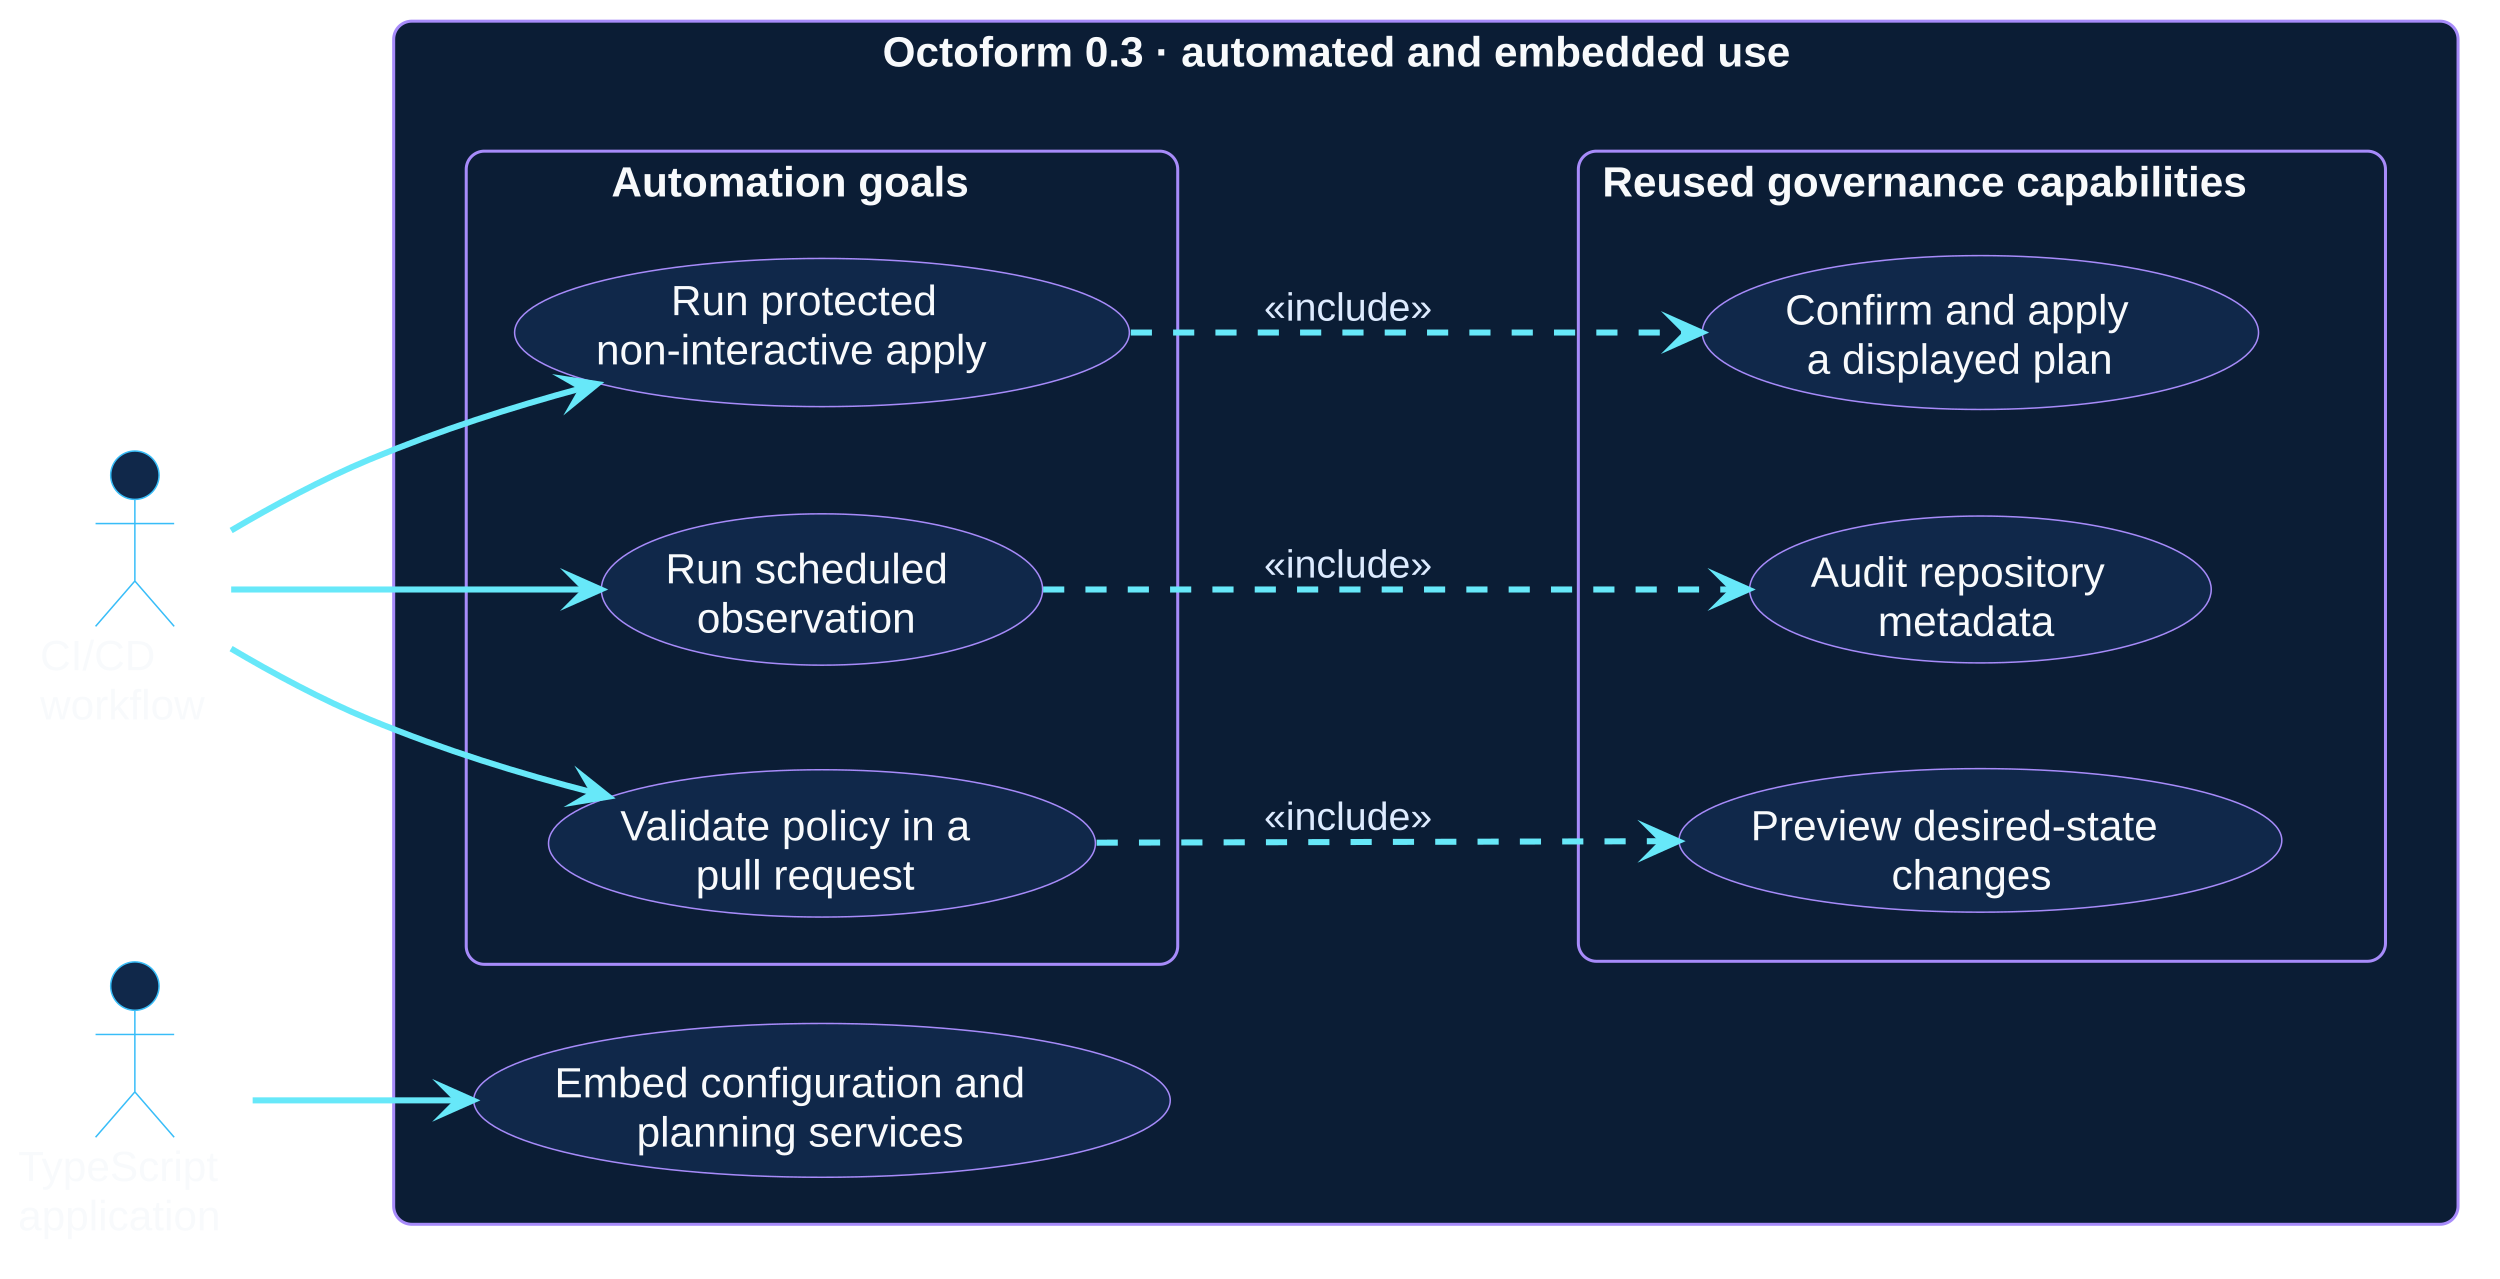
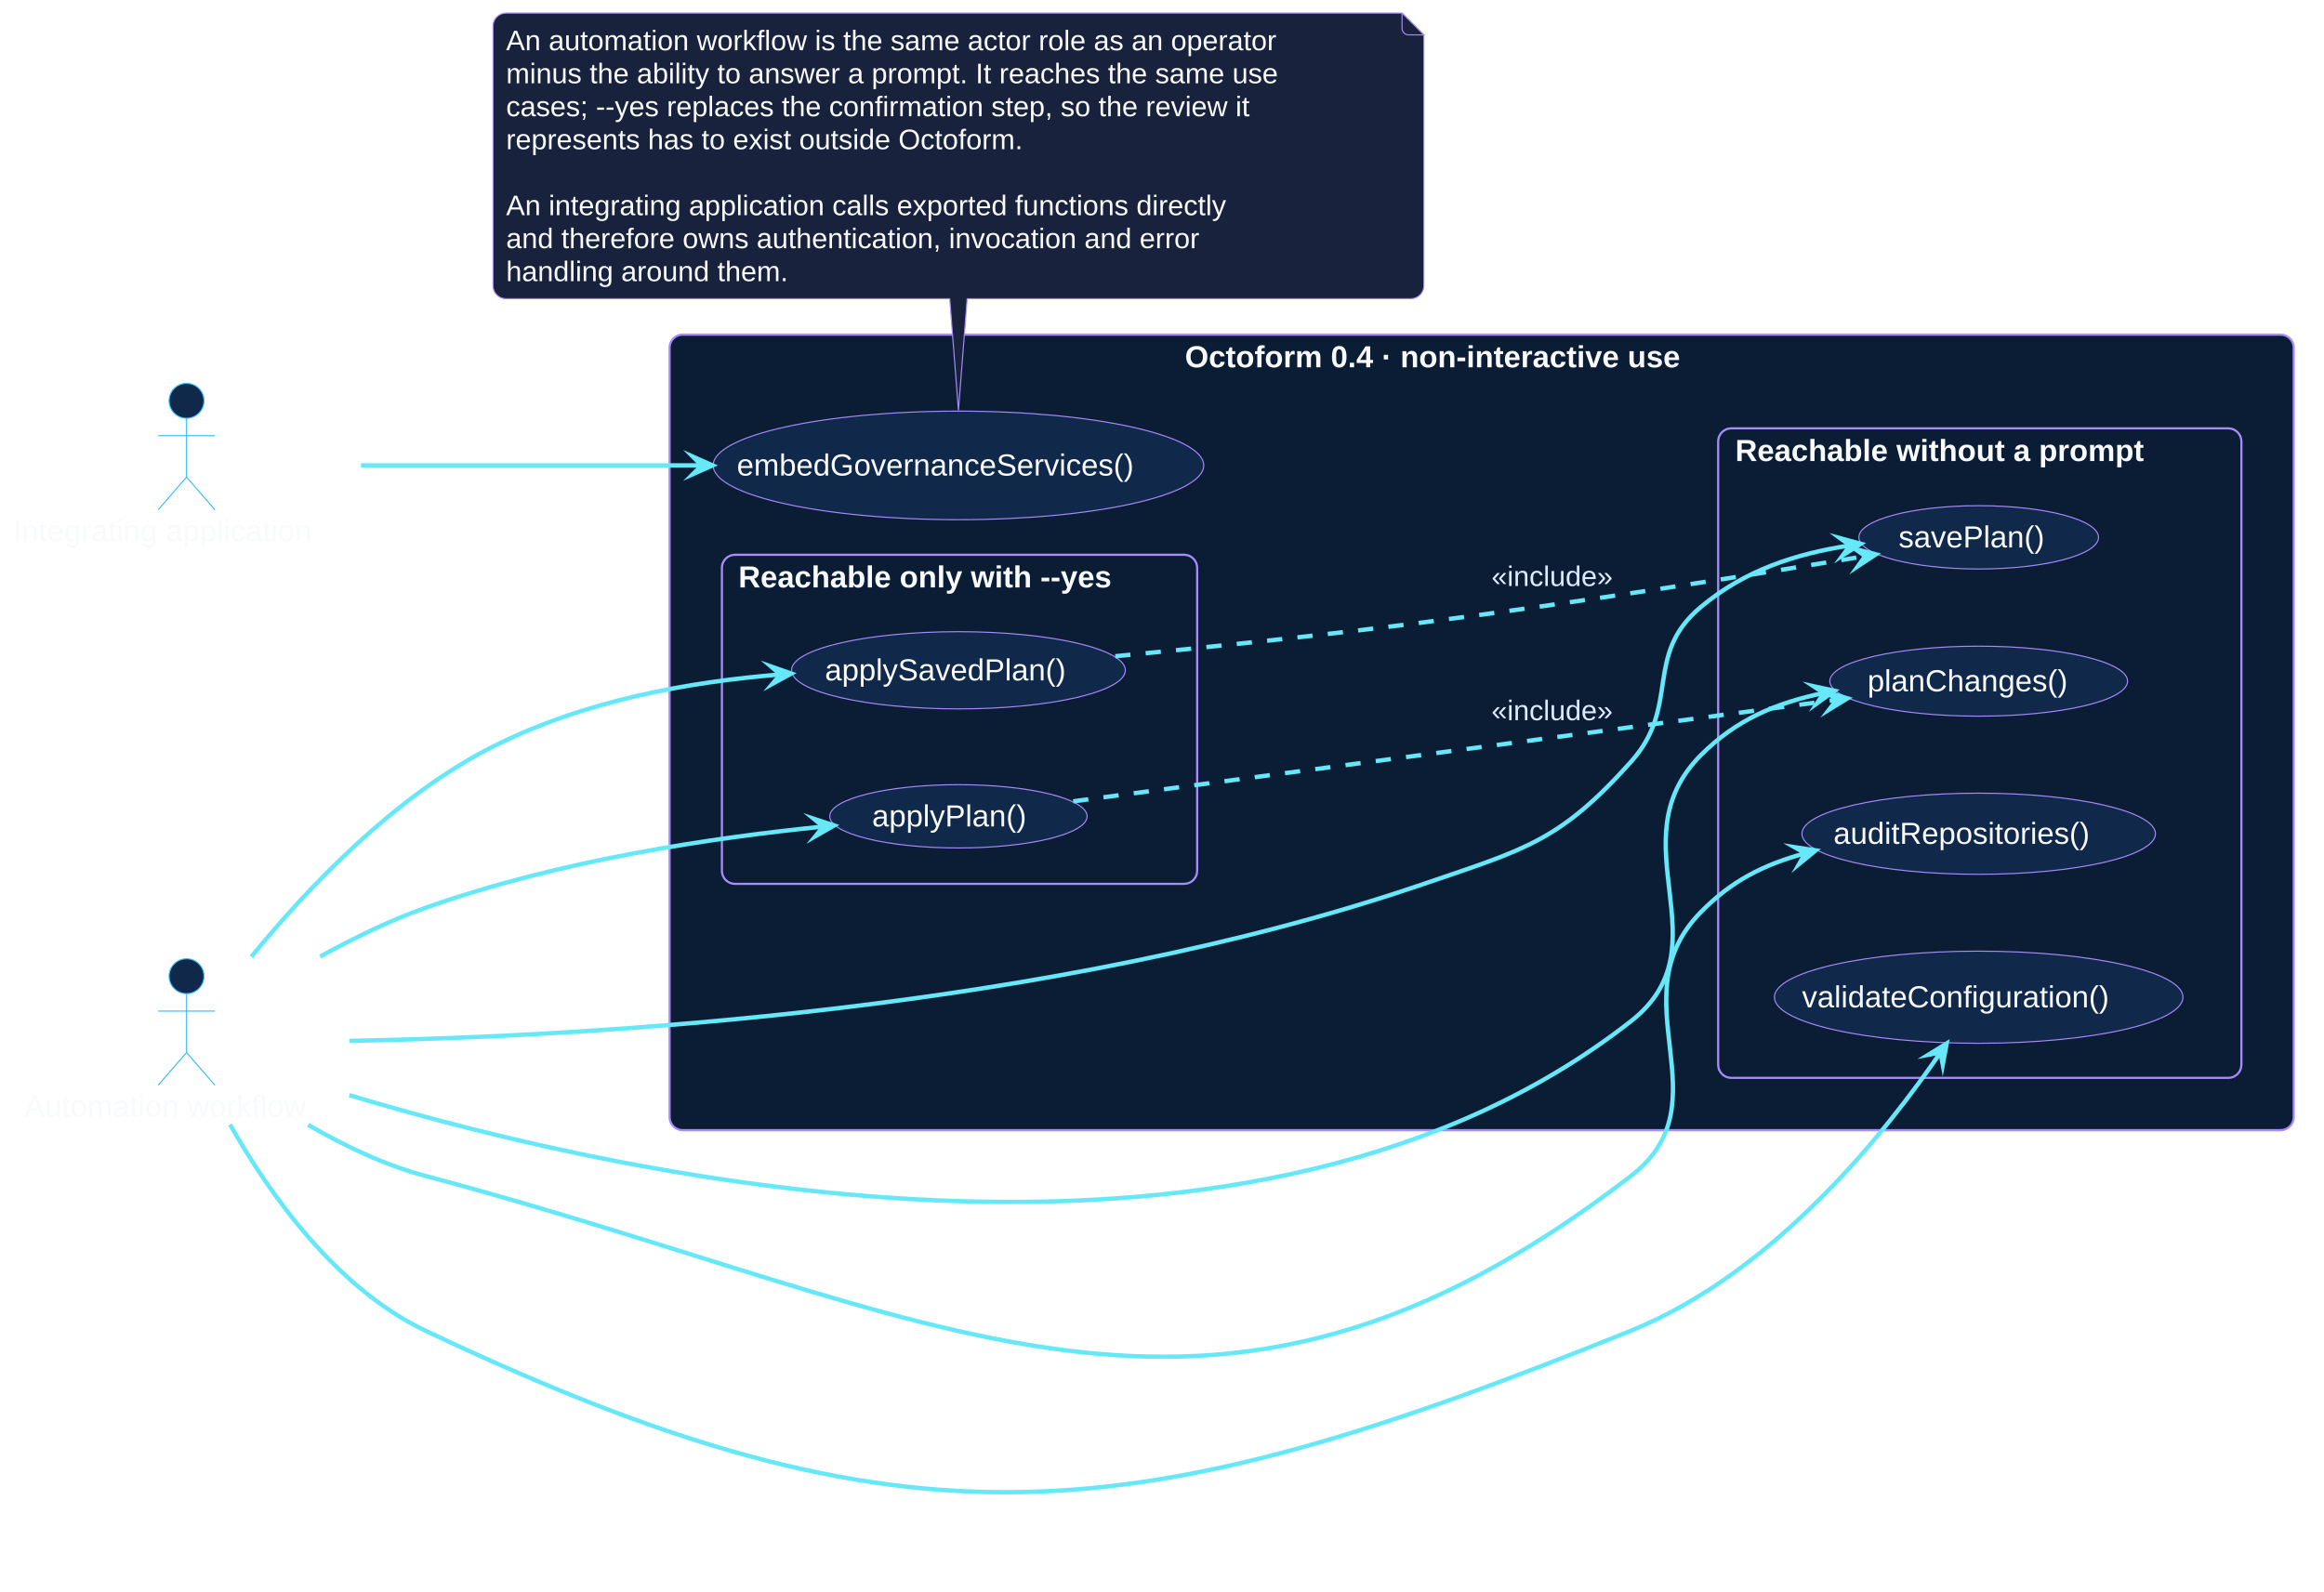
- <svg xmlns="http://www.w3.org/2000/svg" contentStyleType="text/css" data-diagram-type="DESCRIPTION" height="423px" preserveAspectRatio="none" style="width:827px;height:423px;" version="1.1" viewBox="0 0 827 423" width="827px" zoomAndPan="magnify">
+ <svg xmlns="http://www.w3.org/2000/svg" contentStyleType="text/css" data-diagram-type="DESCRIPTION" height="730px" preserveAspectRatio="none" style="width:1066px;height:730px;" version="1.1" viewBox="0 0 1066 730" width="1066px" zoomAndPan="magnify">
  <defs />
  <g>
-     <g class="cluster" data-qualified-name="Octoform 0.3 . automated and embedded use" data-source-line="7" id="ent0003">
-       <rect fill="#0B1D35" height="398" rx="6" ry="6" style="stroke:#A78BFA;stroke-width:1;" width="682.89" x="130.23" y="7" />
-       <text fill="#F8FAFC" font-family="Arial" font-size="14" font-weight="700" lengthAdjust="spacing" textLength="359.434" x="291.958" y="21.995">Octoform 0.3 · automated and embedded use</text>
+     <g class="cluster" data-qualified-name="Octoform 0.4 . non-interactive use" data-source-line="7" id="ent0003">
+       <rect fill="#0B1D35" height="365" rx="6" ry="6" style="stroke:#A78BFA;stroke-width:1;" width="744.98" x="307.13" y="153.53" />
+       <text fill="#F8FAFC" font-family="Arial" font-size="14" font-weight="700" lengthAdjust="spacing" textLength="272.2" x="543.52" y="168.525">Octoform 0.4 · non-interactive use</text>
    </g>
-     <g class="cluster" data-qualified-name="Octoform 0.3 . automated and embedded use.Automation goals" data-source-line="8" id="ent0004">
-       <rect fill="#0B1D35" height="269" rx="6" ry="6" style="stroke:#A78BFA;stroke-width:1;" width="235.36" x="154.23" y="50" />
-       <text fill="#F8FAFC" font-family="Arial" font-size="14" font-weight="700" lengthAdjust="spacing" textLength="139.316" x="202.252" y="64.995">Automation goals</text>
+     <g class="cluster" data-qualified-name="Octoform 0.4 . non-interactive use.Reachable without a prompt" data-source-line="8" id="ent0004">
+       <rect fill="#0B1D35" height="298" rx="6" ry="6" style="stroke:#A78BFA;stroke-width:1;" width="240" x="788.11" y="196.53" />
+       <text fill="#F8FAFC" font-family="Arial" font-size="14" font-weight="700" lengthAdjust="spacing" textLength="224.335" x="795.942" y="211.525">Reachable without a prompt</text>
    </g>
-     <g class="cluster" data-qualified-name="Octoform 0.3 . automated and embedded use.Reused governance capabilities" data-source-line="13" id="ent0008">
-       <rect fill="#0B1D35" height="268" rx="6" ry="6" style="stroke:#A78BFA;stroke-width:1;" width="267" x="522.12" y="50" />
-       <text fill="#F8FAFC" font-family="Arial" font-size="14" font-weight="700" lengthAdjust="spacing" textLength="251.132" x="530.054" y="64.995">Reused governance capabilities</text>
+     <g class="cluster" data-qualified-name="Octoform 0.4 . non-interactive use.Reachable only with --yes" data-source-line="14" id="ent0009">
+       <rect fill="#0B1D35" height="151" rx="6" ry="6" style="stroke:#A78BFA;stroke-width:1;" width="218" x="331.13" y="254.53" />
+       <text fill="#F8FAFC" font-family="Arial" font-size="14" font-weight="700" lengthAdjust="spacing" textLength="202.85" x="338.705" y="269.525">Reachable only with --yes</text>
    </g>
-     <g class="entity" data-qualified-name="Octoform 0.3 . automated and embedded use.Embed" data-source-line="18" id="ent0012">
-       <ellipse cx="271.909" cy="364.002" fill="#10284A" rx="115.209" ry="25.442" style="stroke:#A78BFA;stroke-width:0.5;" />
-       <text fill="#F8FAFC" font-family="Arial" font-size="14" lengthAdjust="spacing" textLength="176.976" x="183.421" y="362.999">Embed configuration and</text>
-       <text fill="#F8FAFC" font-family="Arial" font-size="14" lengthAdjust="spacing" textLength="122.644" x="210.587" y="379.296">planning services</text>
+     <g class="entity" data-qualified-name="Octoform 0.4 . non-interactive use.Embed" data-source-line="18" id="ent0012">
+       <ellipse cx="439.631" cy="213.532" fill="#10284A" rx="112.511" ry="24.902" style="stroke:#A78BFA;stroke-width:0.5;" />
+       <text fill="#F8FAFC" font-family="Arial" font-size="14" lengthAdjust="spacing" textLength="203.301" x="337.981" y="218.181">embedGovernanceServices()</text>
    </g>
-     <g class="entity" data-qualified-name="Octoform 0.3 . automated and embedded use.Automation goals.Scheduled" data-source-line="9" id="ent0005">
-       <ellipse cx="271.908" cy="195.003" fill="#10284A" rx="72.998" ry="25.033" style="stroke:#A78BFA;stroke-width:0.5;" />
-       <text fill="#F8FAFC" font-family="Arial" font-size="14" lengthAdjust="spacing" textLength="103.551" x="220.133" y="192.972">Run scheduled</text>
-       <text fill="#F8FAFC" font-family="Arial" font-size="14" lengthAdjust="spacing" textLength="82.797" x="230.51" y="209.269">observation</text>
+     <g class="entity" data-qualified-name="Octoform 0.4 . non-interactive use.Reachable without a prompt.Validate" data-source-line="9" id="ent0005">
+       <ellipse cx="907.605" cy="457.531" fill="#10284A" rx="93.705" ry="21.141" style="stroke:#A78BFA;stroke-width:0.5;" />
+       <text fill="#F8FAFC" font-family="Arial" font-size="14" lengthAdjust="spacing" textLength="162.08" x="826.565" y="462.18">validateConfiguration()</text>
    </g>
-     <g class="entity" data-qualified-name="Octoform 0.3 . automated and embedded use.Automation goals.PullRequest" data-source-line="10" id="ent0006">
-       <ellipse cx="271.909" cy="278.997" fill="#10284A" rx="90.459" ry="24.367" style="stroke:#A78BFA;stroke-width:0.5;" />
-       <text fill="#F8FAFC" font-family="Arial" font-size="14" lengthAdjust="spacing" textLength="133.41" x="205.204" y="277.975">Validate policy in a</text>
-       <text fill="#F8FAFC" font-family="Arial" font-size="14" lengthAdjust="spacing" textLength="83.515" x="230.151" y="294.272">pull request</text>
+     <g class="entity" data-qualified-name="Octoform 0.4 . non-interactive use.Reachable without a prompt.Audit" data-source-line="10" id="ent0006">
+       <ellipse cx="907.615" cy="382.527" fill="#10284A" rx="81.085" ry="18.617" style="stroke:#A78BFA;stroke-width:0.5;" />
+       <text fill="#F8FAFC" font-family="Arial" font-size="14" lengthAdjust="spacing" textLength="133.226" x="841.002" y="387.175">auditRepositories()</text>
    </g>
-     <g class="entity" data-qualified-name="Octoform 0.3 . automated and embedded use.Automation goals.ProtectedApply" data-source-line="11" id="ent0007">
-       <ellipse cx="271.912" cy="110.002" fill="#10284A" rx="101.682" ry="24.512" style="stroke:#A78BFA;stroke-width:0.5;" />
-       <text fill="#F8FAFC" font-family="Arial" font-size="14" lengthAdjust="spacing" textLength="99.921" x="221.951" y="104.248">Run protected</text>
-       <text fill="#F8FAFC" font-family="Arial" font-size="14" lengthAdjust="spacing" textLength="149.516" x="197.154" y="120.544">non-interactive apply</text>
+     <g class="entity" data-qualified-name="Octoform 0.4 . non-interactive use.Reachable without a prompt.Plan" data-source-line="11" id="ent0007">
+       <ellipse cx="907.614" cy="312.529" fill="#10284A" rx="68.294" ry="16.059" style="stroke:#A78BFA;stroke-width:0.5;" />
+       <text fill="#F8FAFC" font-family="Arial" font-size="14" lengthAdjust="spacing" textLength="102.047" x="856.591" y="317.177">planChanges()</text>
    </g>
-     <g class="entity" data-qualified-name="Octoform 0.3 . automated and embedded use.Reused governance capabilities.Audit" data-source-line="14" id="ent0009">
-       <ellipse cx="655.117" cy="194.997" fill="#10284A" rx="76.357" ry="24.297" style="stroke:#A78BFA;stroke-width:0.5;" />
-       <text fill="#F8FAFC" font-family="Arial" font-size="14" lengthAdjust="spacing" textLength="112.267" x="598.984" y="194.083">Audit repository</text>
-       <text fill="#F8FAFC" font-family="Arial" font-size="14" lengthAdjust="spacing" textLength="67.853" x="621.19" y="210.38">metadata</text>
+     <g class="entity" data-qualified-name="Octoform 0.4 . non-interactive use.Reachable without a prompt.Save" data-source-line="12" id="ent0008">
+       <ellipse cx="907.608" cy="246.534" fill="#10284A" rx="54.958" ry="14.524" style="stroke:#A78BFA;stroke-width:0.5;" />
+       <text fill="#F8FAFC" font-family="Arial" font-size="14" lengthAdjust="spacing" textLength="73.48" x="870.868" y="251.182">savePlan()</text>
    </g>
-     <g class="entity" data-qualified-name="Octoform 0.3 . automated and embedded use.Reused governance capabilities.Plan" data-source-line="15" id="ent0010">
-       <ellipse cx="655.117" cy="278.003" fill="#10284A" rx="99.707" ry="23.743" style="stroke:#A78BFA;stroke-width:0.5;" />
-       <text fill="#F8FAFC" font-family="Arial" font-size="14" lengthAdjust="spacing" textLength="151.956" x="579.139" y="277.967">Preview desired-state</text>
-       <text fill="#F8FAFC" font-family="Arial" font-size="14" lengthAdjust="spacing" textLength="58.816" x="625.709" y="294.264">changes</text>
+     <g class="entity" data-qualified-name="Octoform 0.4 . non-interactive use.Reachable only with --yes.Apply" data-source-line="15" id="ent0010">
+       <ellipse cx="439.628" cy="374.534" fill="#10284A" rx="59.028" ry="14.524" style="stroke:#A78BFA;stroke-width:0.5;" />
+       <text fill="#F8FAFC" font-family="Arial" font-size="14" lengthAdjust="spacing" textLength="79.235" x="400.01" y="379.182">applyPlan()</text>
    </g>
-     <g class="entity" data-qualified-name="Octoform 0.3 . automated and embedded use.Reused governance capabilities.Apply" data-source-line="16" id="ent0011">
-       <ellipse cx="655.121" cy="110.004" fill="#10284A" rx="92.001" ry="25.454" style="stroke:#A78BFA;stroke-width:0.5;" />
-       <text fill="#F8FAFC" font-family="Arial" font-size="14" lengthAdjust="spacing" textLength="129.192" x="590.525" y="107.354">Confirm and apply</text>
-       <text fill="#F8FAFC" font-family="Arial" font-size="14" lengthAdjust="spacing" textLength="114.919" x="597.661" y="123.651">a displayed plan</text>
+     <g class="entity" data-qualified-name="Octoform 0.4 . non-interactive use.Reachable only with --yes.ApplySaved" data-source-line="16" id="ent0011">
+       <ellipse cx="439.627" cy="307.531" fill="#10284A" rx="76.557" ry="17.711" style="stroke:#A78BFA;stroke-width:0.5;" />
+       <text fill="#F8FAFC" font-family="Arial" font-size="14" lengthAdjust="spacing" textLength="122.486" x="378.384" y="312.18">applySavedPlan()</text>
    </g>
    <g class="entity" data-qualified-name="Automation" data-source-line="4" id="ent0001">
-       <ellipse cx="44.616" cy="157.2" fill="#10284A" rx="8" ry="8" style="stroke:#38BDF8;stroke-width:0.5;" />
-       <path d="M44.616,165.2 L44.616,192.2 M31.616,173.2 L57.616,173.2 M44.616,192.2 L31.616,207.2 M44.616,192.2 L57.616,207.2" fill="none" style="stroke:#38BDF8;stroke-width:0.5;" />
-       <text fill="#F8FAFC" font-family="Arial" font-size="14" lengthAdjust="spacing" textLength="39.177" x="13.26" y="221.695">CI/CD</text>
-       <text fill="#F8FAFC" font-family="Arial" font-size="14" lengthAdjust="spacing" textLength="62.713" x="13.26" y="237.992">workflow</text>
+       <ellipse cx="85.571" cy="447.89" fill="#10284A" rx="8" ry="8" style="stroke:#38BDF8;stroke-width:0.5;" />
+       <path d="M85.571,455.89 L85.571,482.89 M72.571,463.89 L98.571,463.89 M85.571,482.89 L72.571,497.89 M85.571,482.89 L98.571,497.89" fill="none" style="stroke:#38BDF8;stroke-width:0.5;" />
+       <text fill="#F8FAFC" font-family="Arial" font-size="14" lengthAdjust="spacing" textLength="148.702" x="11.22" y="512.385">Automation workflow</text>
    </g>
-     <g class="entity" data-qualified-name="Consumer" data-source-line="5" id="ent0002">
-       <ellipse cx="44.613" cy="326.2" fill="#10284A" rx="8" ry="8" style="stroke:#38BDF8;stroke-width:0.5;" />
-       <path d="M44.613,334.2 L44.613,361.2 M31.613,342.2 L57.613,342.2 M44.613,361.2 L31.613,376.2 M44.613,361.2 L57.613,376.2" fill="none" style="stroke:#38BDF8;stroke-width:0.5;" />
-       <text fill="#F8FAFC" font-family="Arial" font-size="14" lengthAdjust="spacing" textLength="74.942" x="6" y="390.695">TypeScript</text>
-       <text fill="#F8FAFC" font-family="Arial" font-size="14" lengthAdjust="spacing" textLength="77.226" x="6" y="406.992">application</text>
+     <g class="entity" data-qualified-name="Application" data-source-line="5" id="ent0002">
+       <ellipse cx="85.57" cy="183.89" fill="#10284A" rx="8" ry="8" style="stroke:#38BDF8;stroke-width:0.5;" />
+       <path d="M85.57,191.89 L85.57,218.89 M72.57,199.89 L98.57,199.89 M85.57,218.89 L72.57,233.89 M85.57,218.89 L98.57,233.89" fill="none" style="stroke:#38BDF8;stroke-width:0.5;" />
+       <text fill="#F8FAFC" font-family="Arial" font-size="14" lengthAdjust="spacing" textLength="159.141" x="6" y="248.385">Integrating application</text>
+     </g>
+     <g class="entity" data-qualified-name="GMN22" data-source-line="33" id="ent0023">
+       <path d="M226.14,12 L226.14,131.062 A6,6 0 0 0 232.14,137.062 L435.63,137.062 L439.63,188.3 L443.63,137.062 L647.111,137.062 A6,6 0 0 0 653.111,131.062 L653.111,16 L643.111,6 L232.14,6 A6,6 0 0 0 226.14,12" fill="#18223C" style="stroke:#A78BFA;stroke-width:0.5;" />
+       <path d="M643.111,6 L643.111,13 A3,3 0 0 0 646.111,16 L653.111,16 L643.111,6" fill="#18223C" style="stroke:#A78BFA;stroke-width:0.5;" />
+       <text fill="#F8FAFC" font-family="Arial" font-size="13" lengthAdjust="spacing" textLength="403.87" x="232.14" y="23.067">An automation workflow is the same actor role as an operator</text>
+       <text fill="#F8FAFC" font-family="Arial" font-size="13" lengthAdjust="spacing" textLength="405.971" x="232.14" y="38.2">minus the ability to answer a prompt. It reaches the same use</text>
+       <text fill="#F8FAFC" font-family="Arial" font-size="13" lengthAdjust="spacing" textLength="389.207" x="232.14" y="53.333">cases; --yes replaces the confirmation step, so the review it</text>
+       <text fill="#F8FAFC" font-family="Arial" font-size="13" lengthAdjust="spacing" textLength="270.709" x="232.14" y="68.465">represents has to exist outside Octoform.</text>
+       <text fill="#F8FAFC" font-family="Arial" font-size="13" lengthAdjust="spacing" textLength="4.132" x="232.14" y="83.598"> </text>
+       <text fill="#F8FAFC" font-family="Arial" font-size="13" lengthAdjust="spacing" textLength="381.678" x="232.14" y="98.731">An integrating application calls exported functions directly</text>
+       <text fill="#F8FAFC" font-family="Arial" font-size="13" lengthAdjust="spacing" textLength="365.993" x="232.14" y="113.864">and therefore owns authentication, invocation and error</text>
+       <text fill="#F8FAFC" font-family="Arial" font-size="13" lengthAdjust="spacing" textLength="148.802" x="232.14" y="128.997">handling around them.</text>
    </g>
    <g class="link" data-entity-1="ent0001" data-entity-2="ent0005" data-link-type="dependency" data-source-line="21" id="lnk13">
-       <path d="M76.47,195 C107.8,195 152.45,195 193.74,195" fill="none" id="Automation-to-Scheduled" style="stroke:#67E8F9;stroke-width:2;" />
-       <polygon fill="#67E8F9" points="198.74,195,189.74,191,193.74,195,189.74,199,198.74,195" style="stroke:#67E8F9;stroke-width:2;stroke-linejoin:miter;stroke-miterlimit:10;" />
+       <path d="M105.5,515.93 C123.61,547.86 154.21,591.11 195.14,610.53 C417.17,715.9 520.23,702.58 748.11,610.53 C814.6,583.68 865.894,518.215 890.094,482.895" fill="none" id="Automation-to-Validate" style="stroke:#67E8F9;stroke-width:2;" />
+       <polygon fill="#67E8F9" points="892.92,478.77,884.533,483.934,890.094,482.895,891.133,488.455,892.92,478.77" style="stroke:#67E8F9;stroke-width:2;stroke-linejoin:miter;stroke-miterlimit:10;" />
    </g>
    <g class="link" data-entity-1="ent0001" data-entity-2="ent0006" data-link-type="dependency" data-source-line="22" id="lnk14">
-       <path d="M76.44,214.56 C90.09,222.62 106.57,231.56 122.23,238 C147.36,248.34 171.101,255.659 196.431,262.259" fill="none" id="Automation-to-PullRequest" style="stroke:#67E8F9;stroke-width:2;" />
-       <polygon fill="#67E8F9" points="201.27,263.52,193.569,257.38,196.431,262.259,191.552,265.122,201.27,263.52" style="stroke:#67E8F9;stroke-width:2;stroke-linejoin:miter;stroke-miterlimit:10;" />
+       <path d="M141.34,516.1 C157.87,525.68 176.57,534.61 195.14,539.53 C432.68,602.58 553.38,689.46 748.11,539.53 C792.19,505.6 741.15,458.24 780.11,418.53 C794.19,404.19 808.707,396.78 828.037,391.49" fill="none" id="Automation-to-Audit" style="stroke:#67E8F9;stroke-width:2;" />
+       <polygon fill="#67E8F9" points="832.86,390.17,823.123,388.688,828.037,391.49,825.235,396.404,832.86,390.17" style="stroke:#67E8F9;stroke-width:2;stroke-linejoin:miter;stroke-miterlimit:10;" />
    </g>
    <g class="link" data-entity-1="ent0001" data-entity-2="ent0007" data-link-type="dependency" data-source-line="23" id="lnk15">
-       <path d="M76.46,175.49 C90.11,167.44 106.59,158.49 122.23,152 C146.13,142.08 168.315,134.982 192.695,128.352" fill="none" id="Automation-to-ProtectedApply" style="stroke:#67E8F9;stroke-width:2;" />
-       <polygon fill="#67E8F9" points="197.52,127.04,187.786,125.542,192.695,128.352,189.885,133.262,197.52,127.04" style="stroke:#67E8F9;stroke-width:2;stroke-linejoin:miter;stroke-miterlimit:10;" />
+       <path d="M160.22,502.47 C293.23,542.44 575.67,603.46 748.11,468.53 C792.26,433.99 740.59,386.29 780.11,346.53 C796.3,330.24 814.515,322.541 836.556,317.942" fill="none" id="Automation-to-Plan" style="stroke:#67E8F9;stroke-width:2;" />
+       <polygon fill="#67E8F9" points="841.45,316.92,831.823,314.843,836.556,317.942,833.457,322.674,841.45,316.92" style="stroke:#67E8F9;stroke-width:2;stroke-linejoin:miter;stroke-miterlimit:10;" />
    </g>
-     <g class="link" data-entity-1="ent0002" data-entity-2="ent0012" data-link-type="dependency" data-source-line="24" id="lnk16">
-       <path d="M83.58,364 C103.89,364 125.11,364 151.45,364" fill="none" id="Consumer-to-Embed" style="stroke:#67E8F9;stroke-width:2;" />
-       <polygon fill="#67E8F9" points="156.45,364,147.45,360,151.45,364,147.45,368,156.45,364" style="stroke:#67E8F9;stroke-width:2;stroke-linejoin:miter;stroke-miterlimit:10;" />
+     <g class="link" data-entity-1="ent0001" data-entity-2="ent0008" data-link-type="dependency" data-source-line="24" id="lnk16">
+       <path d="M160.23,477.57 C270.41,475.55 483.31,463.61 653.11,405.53 C699.49,389.67 715.4,386.03 748.11,349.53 C771.21,323.76 753.58,300.77 780.11,278.53 C800.51,261.44 823.888,254.051 848.568,250.251" fill="none" id="Automation-to-Save" style="stroke:#67E8F9;stroke-width:2;" />
+       <polygon fill="#67E8F9" points="853.51,249.49,844.006,246.906,848.568,250.251,845.223,254.813,853.51,249.49" style="stroke:#67E8F9;stroke-width:2;stroke-linejoin:miter;stroke-miterlimit:10;" />
    </g>
-     <g class="link" data-entity-1="ent0005" data-entity-2="ent0009" data-link-type="dependency" data-source-line="25" id="lnk17">
-       <path d="M345.06,195 C411.76,195 505.52,195 573.34,195" fill="none" id="Scheduled-to-Audit" style="stroke:#67E8F9;stroke-width:2;stroke-dasharray:7,7;" />
-       <polygon fill="#67E8F9" points="578.34,195,569.34,191,573.34,195,569.34,199,578.34,195" style="stroke:#67E8F9;stroke-width:2;stroke-linejoin:miter;stroke-miterlimit:10;" />
-       <text fill="#DDEBFF" font-family="Arial" font-size="13" lengthAdjust="spacing" textLength="63.007" x="418.12" y="191.067">«include»</text>
+     <g class="link" data-entity-1="ent0001" data-entity-2="ent0010" data-link-type="dependency" data-source-line="25" id="lnk17">
+       <path d="M146.85,438.89 C162.13,430.45 178.84,422.32 195.14,416.53 C257.19,394.49 327.395,384.279 377.645,379.239" fill="none" id="Automation-to-Apply" style="stroke:#67E8F9;stroke-width:2;" />
+       <polygon fill="#67E8F9" points="382.62,378.74,373.266,375.658,377.645,379.239,374.064,383.618,382.62,378.74" style="stroke:#67E8F9;stroke-width:2;stroke-linejoin:miter;stroke-miterlimit:10;" />
    </g>
-     <g class="link" data-entity-1="ent0006" data-entity-2="ent0010" data-link-type="dependency" data-source-line="26" id="lnk18">
-       <path d="M362.77,278.76 C420.55,278.61 490.66,278.433 550.15,278.273" fill="none" id="PullRequest-to-Plan" style="stroke:#67E8F9;stroke-width:2;stroke-dasharray:7,7;" />
-       <polygon fill="#67E8F9" points="555.15,278.26,546.139,274.284,550.15,278.273,546.161,282.284,555.15,278.26" style="stroke:#67E8F9;stroke-width:2;stroke-linejoin:miter;stroke-miterlimit:10;" />
-       <text fill="#DDEBFF" font-family="Arial" font-size="13" lengthAdjust="spacing" textLength="63.007" x="418.12" y="274.537">«include»</text>
+     <g class="link" data-entity-1="ent0001" data-entity-2="ent0011" data-link-type="dependency" data-source-line="26" id="lnk18">
+       <path d="M115.31,438.95 C140.81,407.7 180.97,365.26 226.14,342.53 C268.39,321.28 315.787,312.899 357.967,309.439" fill="none" id="Automation-to-ApplySaved" style="stroke:#67E8F9;stroke-width:2;" />
+       <polygon fill="#67E8F9" points="362.95,309.03,353.653,305.779,357.967,309.439,354.307,313.752,362.95,309.03" style="stroke:#67E8F9;stroke-width:2;stroke-linejoin:miter;stroke-miterlimit:10;" />
    </g>
-     <g class="link" data-entity-1="ent0007" data-entity-2="ent0011" data-link-type="dependency" data-source-line="27" id="lnk19">
-       <path d="M374.06,110 C432.74,110 501.03,110 557.92,110" fill="none" id="ProtectedApply-to-Apply" style="stroke:#67E8F9;stroke-width:2;stroke-dasharray:7,7;" />
-       <polygon fill="#67E8F9" points="562.92,110,553.92,106,557.92,110,553.92,114,562.92,110" style="stroke:#67E8F9;stroke-width:2;stroke-linejoin:miter;stroke-miterlimit:10;" />
-       <text fill="#DDEBFF" font-family="Arial" font-size="13" lengthAdjust="spacing" textLength="63.007" x="418.12" y="106.067">«include»</text>
+     <g class="link" data-entity-1="ent0002" data-entity-2="ent0012" data-link-type="dependency" data-source-line="27" id="lnk19">
+       <path d="M165.58,213.53 C213.12,213.53 269.39,213.53 321.84,213.53" fill="none" id="Application-to-Embed" style="stroke:#67E8F9;stroke-width:2;" />
+       <polygon fill="#67E8F9" points="326.84,213.53,317.84,209.53,321.84,213.53,317.84,217.53,326.84,213.53" style="stroke:#67E8F9;stroke-width:2;stroke-linejoin:miter;stroke-miterlimit:10;" />
+     </g>
+     <g class="link" data-entity-1="ent0010" data-entity-2="ent0007" data-link-type="dependency" data-source-line="29" id="lnk20">
+       <path d="M492.27,367.66 C579.48,356.06 750.414,333.32 842.464,321.07" fill="none" id="Apply-to-Plan" style="stroke:#67E8F9;stroke-width:2;stroke-dasharray:7,7;" />
+       <polygon fill="#67E8F9" points="847.42,320.41,837.971,317.632,842.464,321.07,839.026,325.562,847.42,320.41" style="stroke:#67E8F9;stroke-width:2;stroke-linejoin:miter;stroke-miterlimit:10;" />
+       <text fill="#DDEBFF" font-family="Arial" font-size="13" lengthAdjust="spacing" textLength="63.007" x="684.11" y="330.427">«include»</text>
+     </g>
+     <g class="link" data-entity-1="ent0011" data-entity-2="ent0008" data-link-type="dependency" data-source-line="30" id="lnk21">
+       <path d="M511.56,301.08 C552.91,297.09 606.03,291.59 653.11,285.53 C725.76,276.19 804.787,263.568 855.517,255.158" fill="none" id="ApplySaved-to-Save" style="stroke:#67E8F9;stroke-width:2;stroke-dasharray:7,7;" />
+       <polygon fill="#67E8F9" points="860.45,254.34,850.917,251.866,855.517,255.158,852.225,259.758,860.45,254.34" style="stroke:#67E8F9;stroke-width:2;stroke-linejoin:miter;stroke-miterlimit:10;" />
+       <text fill="#DDEBFF" font-family="Arial" font-size="13" lengthAdjust="spacing" textLength="63.007" x="684.11" y="268.857">«include»</text>
    </g>
  </g>
</svg>
